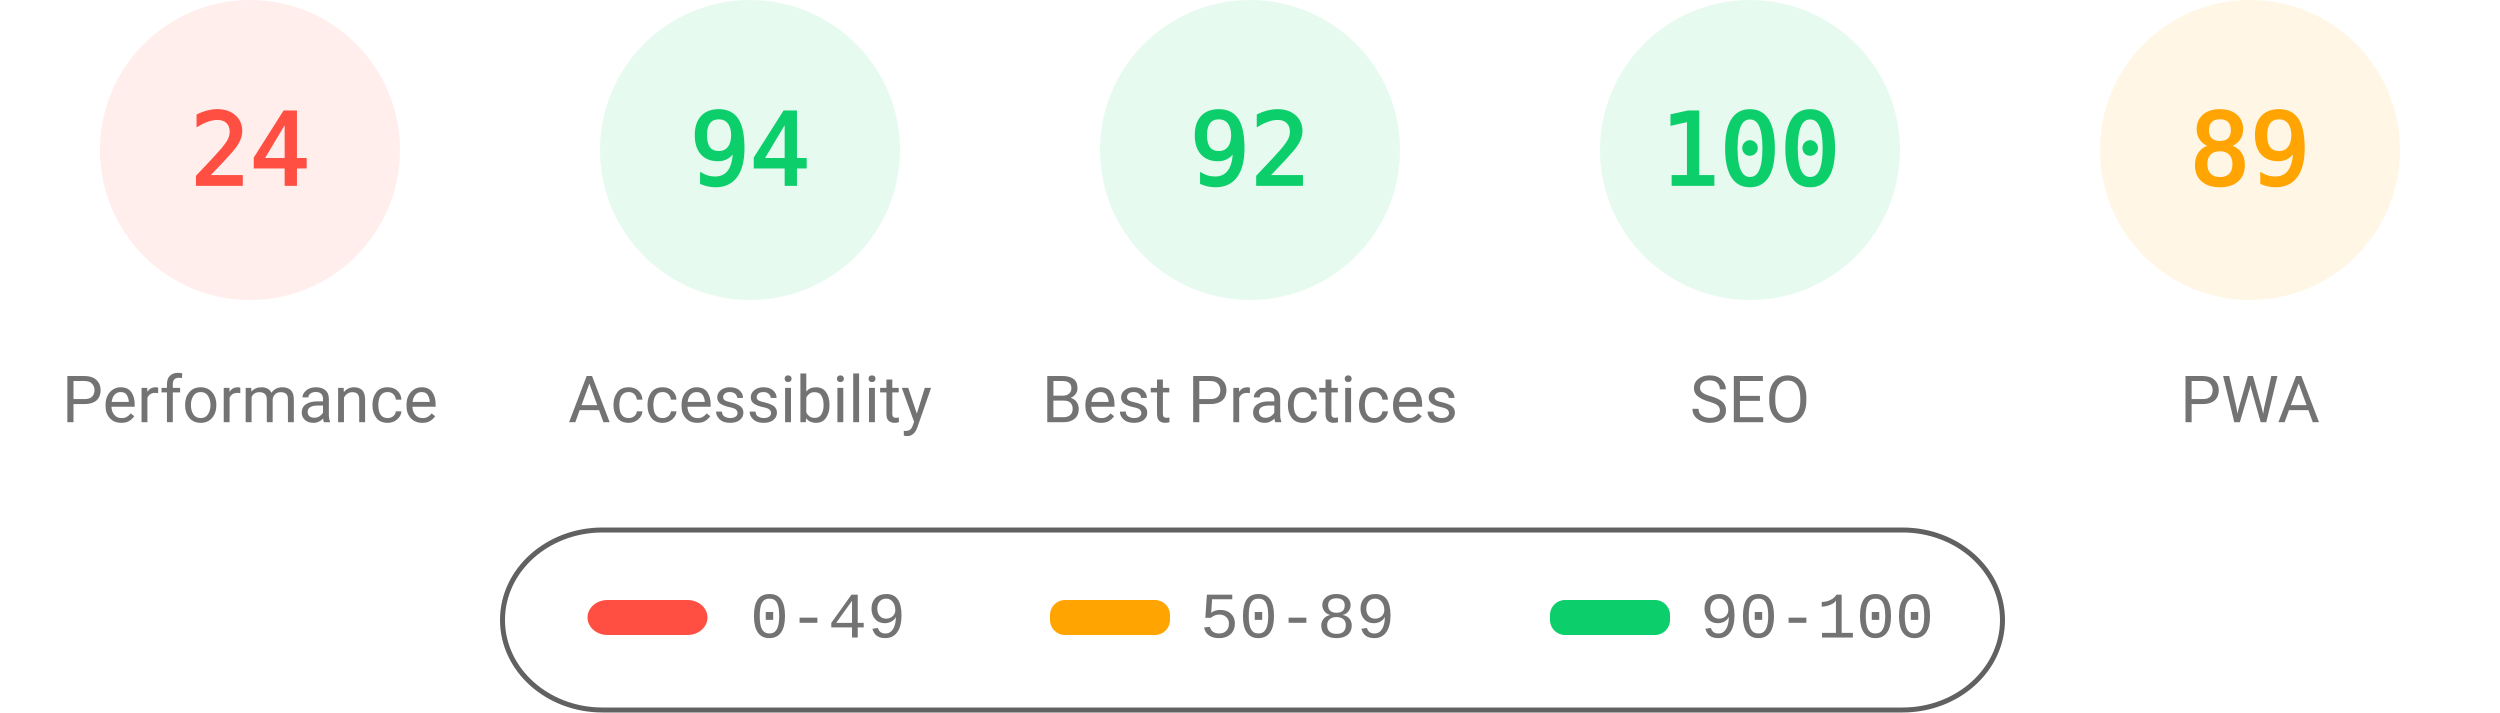
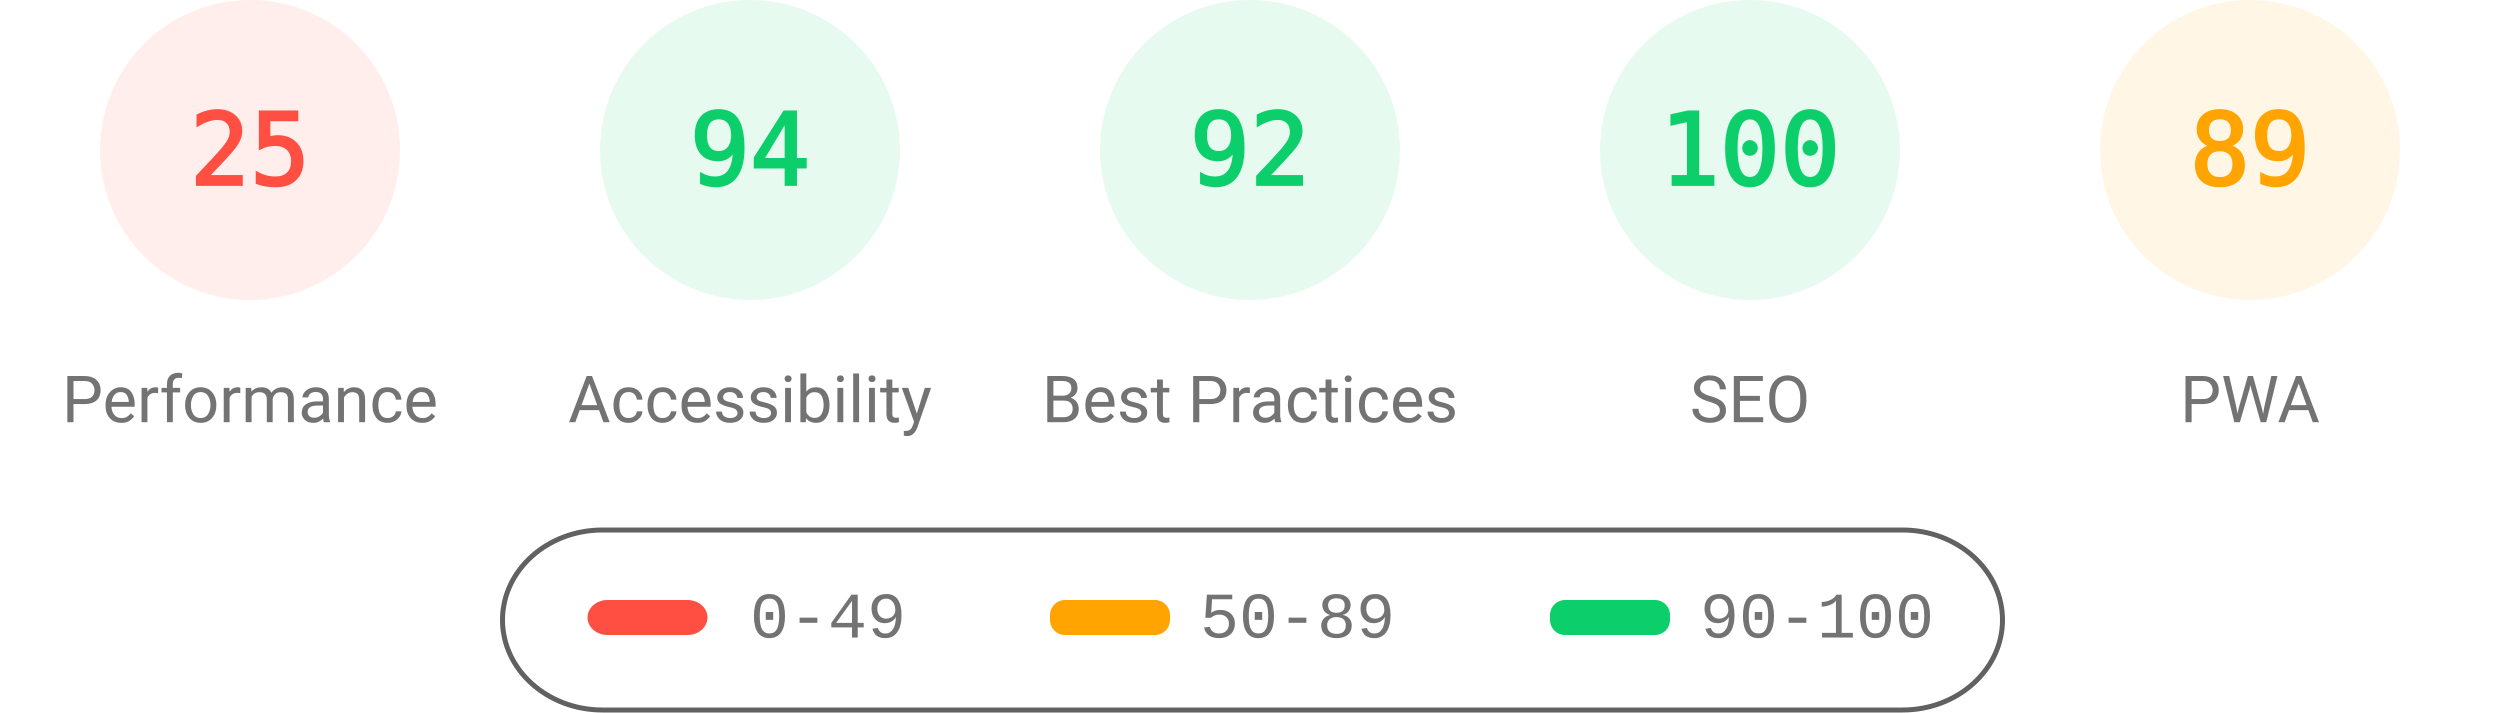
<svg xmlns="http://www.w3.org/2000/svg" fill="none" width="1000" height="285">
  <style>.gauge-base{opacity:.1}.gauge-arc{fill:none;animation-delay:250ms;stroke-linecap:round;transform:rotate(-90deg);transform-origin:100px 60px;animation:load-gauge 1s ease forwards}.guage-text{font-size:40px;font-family:monospace;text-align:center}.guage-red{color:#ff4e42;fill:#ff4e42;stroke:#ff4e42}.guage-orange{color:#ffa400;fill:#ffa400;stroke:#ffa400}.guage-green{color:#0cce6b;fill:#0cce6b;stroke:#0cce6b}.guage-undefined{color:#5c5c5c;fill:#5c5c5c;stroke:#5c5c5c}.guage-title{color:#737373;fill:#737373;stroke:none;font-size:26px;line-height:26px;font-family:Roboto,Halvetica,Arial,sans-serif}@keyframes load-gauge{from{stroke-dasharray:0 352.858}}</style>
  <svg class="guage-div guage-perf guage-red" viewBox="0 0 200 200" width="200" height="200">
    <circle class="gauge-base" r="56" cx="100" cy="60" stroke-width="8" />
-     <circle class="gauge-arc guage-arc-1" r="56" cx="100" cy="60" stroke-width="8" style="stroke-dasharray:84.446,351.858" />
-     <text class="guage-text" x="100" y="60" alignment-baseline="central" dominant-baseline="central" text-anchor="middle">24</text>
+     <circle class="gauge-arc guage-arc-1" r="56" cx="100" cy="60" stroke-width="8" style="stroke-dasharray:87.965,351.858" />
+     <text class="guage-text" x="100" y="60" alignment-baseline="central" dominant-baseline="central" text-anchor="middle">25</text>
    <text class="guage-title" x="100" y="160" alignment-baseline="central" dominant-baseline="central" text-anchor="middle">Performance</text>
  </svg>
  <svg class="guage-div guage-acc guage-green" viewBox="0 0 200 200" width="200" height="200" x="200">
    <circle class="gauge-base" r="56" cx="100" cy="60" stroke-width="8" />
    <circle class="gauge-arc guage-arc-2" r="56" cx="100" cy="60" stroke-width="8" style="stroke-dasharray:330.747,351.858" />
    <text class="guage-text" x="100" y="60" alignment-baseline="central" dominant-baseline="central" text-anchor="middle">94</text>
    <text class="guage-title" x="100" y="160" alignment-baseline="central" dominant-baseline="central" text-anchor="middle">Accessibility</text>
  </svg>
  <svg class="guage-div guage-best guage-green" viewBox="0 0 200 200" width="200" height="200" x="400">
    <circle class="gauge-base" r="56" cx="100" cy="60" stroke-width="8" />
    <circle class="gauge-arc guage-arc-3" r="56" cx="100" cy="60" stroke-width="8" style="stroke-dasharray:323.709,351.858" />
    <text class="guage-text" x="100" y="60" alignment-baseline="central" dominant-baseline="central" text-anchor="middle">92</text>
    <text class="guage-title" x="100" y="160" alignment-baseline="central" dominant-baseline="central" text-anchor="middle">Best Practices</text>
  </svg>
  <svg class="guage-div guage-seo guage-green" viewBox="0 0 200 200" width="200" height="200" x="600">
    <circle class="gauge-base" r="56" cx="100" cy="60" stroke-width="8" />
    <circle class="gauge-arc guage-arc-4" r="56" cx="100" cy="60" stroke-width="8" style="stroke-dasharray:351.858,351.858" />
    <text class="guage-text" x="100" y="60" alignment-baseline="central" dominant-baseline="central" text-anchor="middle">100</text>
    <text class="guage-title" x="100" y="160" alignment-baseline="central" dominant-baseline="central" text-anchor="middle">SEO</text>
  </svg>
  <svg class="guage-div guage-pwa guage-orange" viewBox="0 0 200 200" width="200" height="200" x="800">
    <circle class="gauge-base" r="56" cx="100" cy="60" stroke-width="8" />
    <circle class="gauge-arc guage-arc-4" r="56" cx="100" cy="60" stroke-width="8" style="stroke-dasharray:313.154,351.858" />
    <text class="guage-text" x="100" y="60" alignment-baseline="central" dominant-baseline="central" text-anchor="middle">89</text>
    <text class="guage-title" x="100" y="160" alignment-baseline="central" dominant-baseline="central" text-anchor="middle">PWA</text>
  </svg>
  <svg width="604" height="76" x="200" y="210">
    <path fill="none" id="canvas_background" d="M-1-1h604v80H-1z" />
    <rect fill-opacity="0" stroke="#616161" stroke-width="2" rx="40" id="svg_2" height="72" width="600" y="2" x="1" fill="#000" />
    <rect stroke="#000" rx="8" id="svg_3" height="14" width="48" y="30" x="35" stroke-opacity="null" stroke-width="0" fill="#ff4e42" />
    <rect stroke="#000" rx="6" id="svg_4" height="14" width="48" y="30" x="220" stroke-opacity="null" stroke-width="0" fill="#ffa400" />
    <rect stroke="#000" rx="6" id="svg_5" height="14" width="48" y="30" x="420" stroke-opacity="null" stroke-width="0" fill="#0cce6b" />
    <text xml:space="preserve" text-anchor="start" font-family="'Courier New', Courier, monospace" font-size="26" id="svg_6" y="45" x="100" stroke-opacity="null" stroke-width="0" stroke="#000" fill="#737373">0-49</text>
    <text xml:space="preserve" text-anchor="start" font-family="'Courier New', Courier, monospace" font-size="26" id="svg_7" y="45" x="280" stroke-opacity="null" stroke-width="0" stroke="#000" fill="#737373">50-89</text>
    <text xml:space="preserve" text-anchor="start" font-family="'Courier New', Courier, monospace" font-size="26" id="svg_8" y="45" x="480" stroke-opacity="null" stroke-width="0" stroke="#000" fill="#737373">90-100</text>
  </svg>
</svg>
